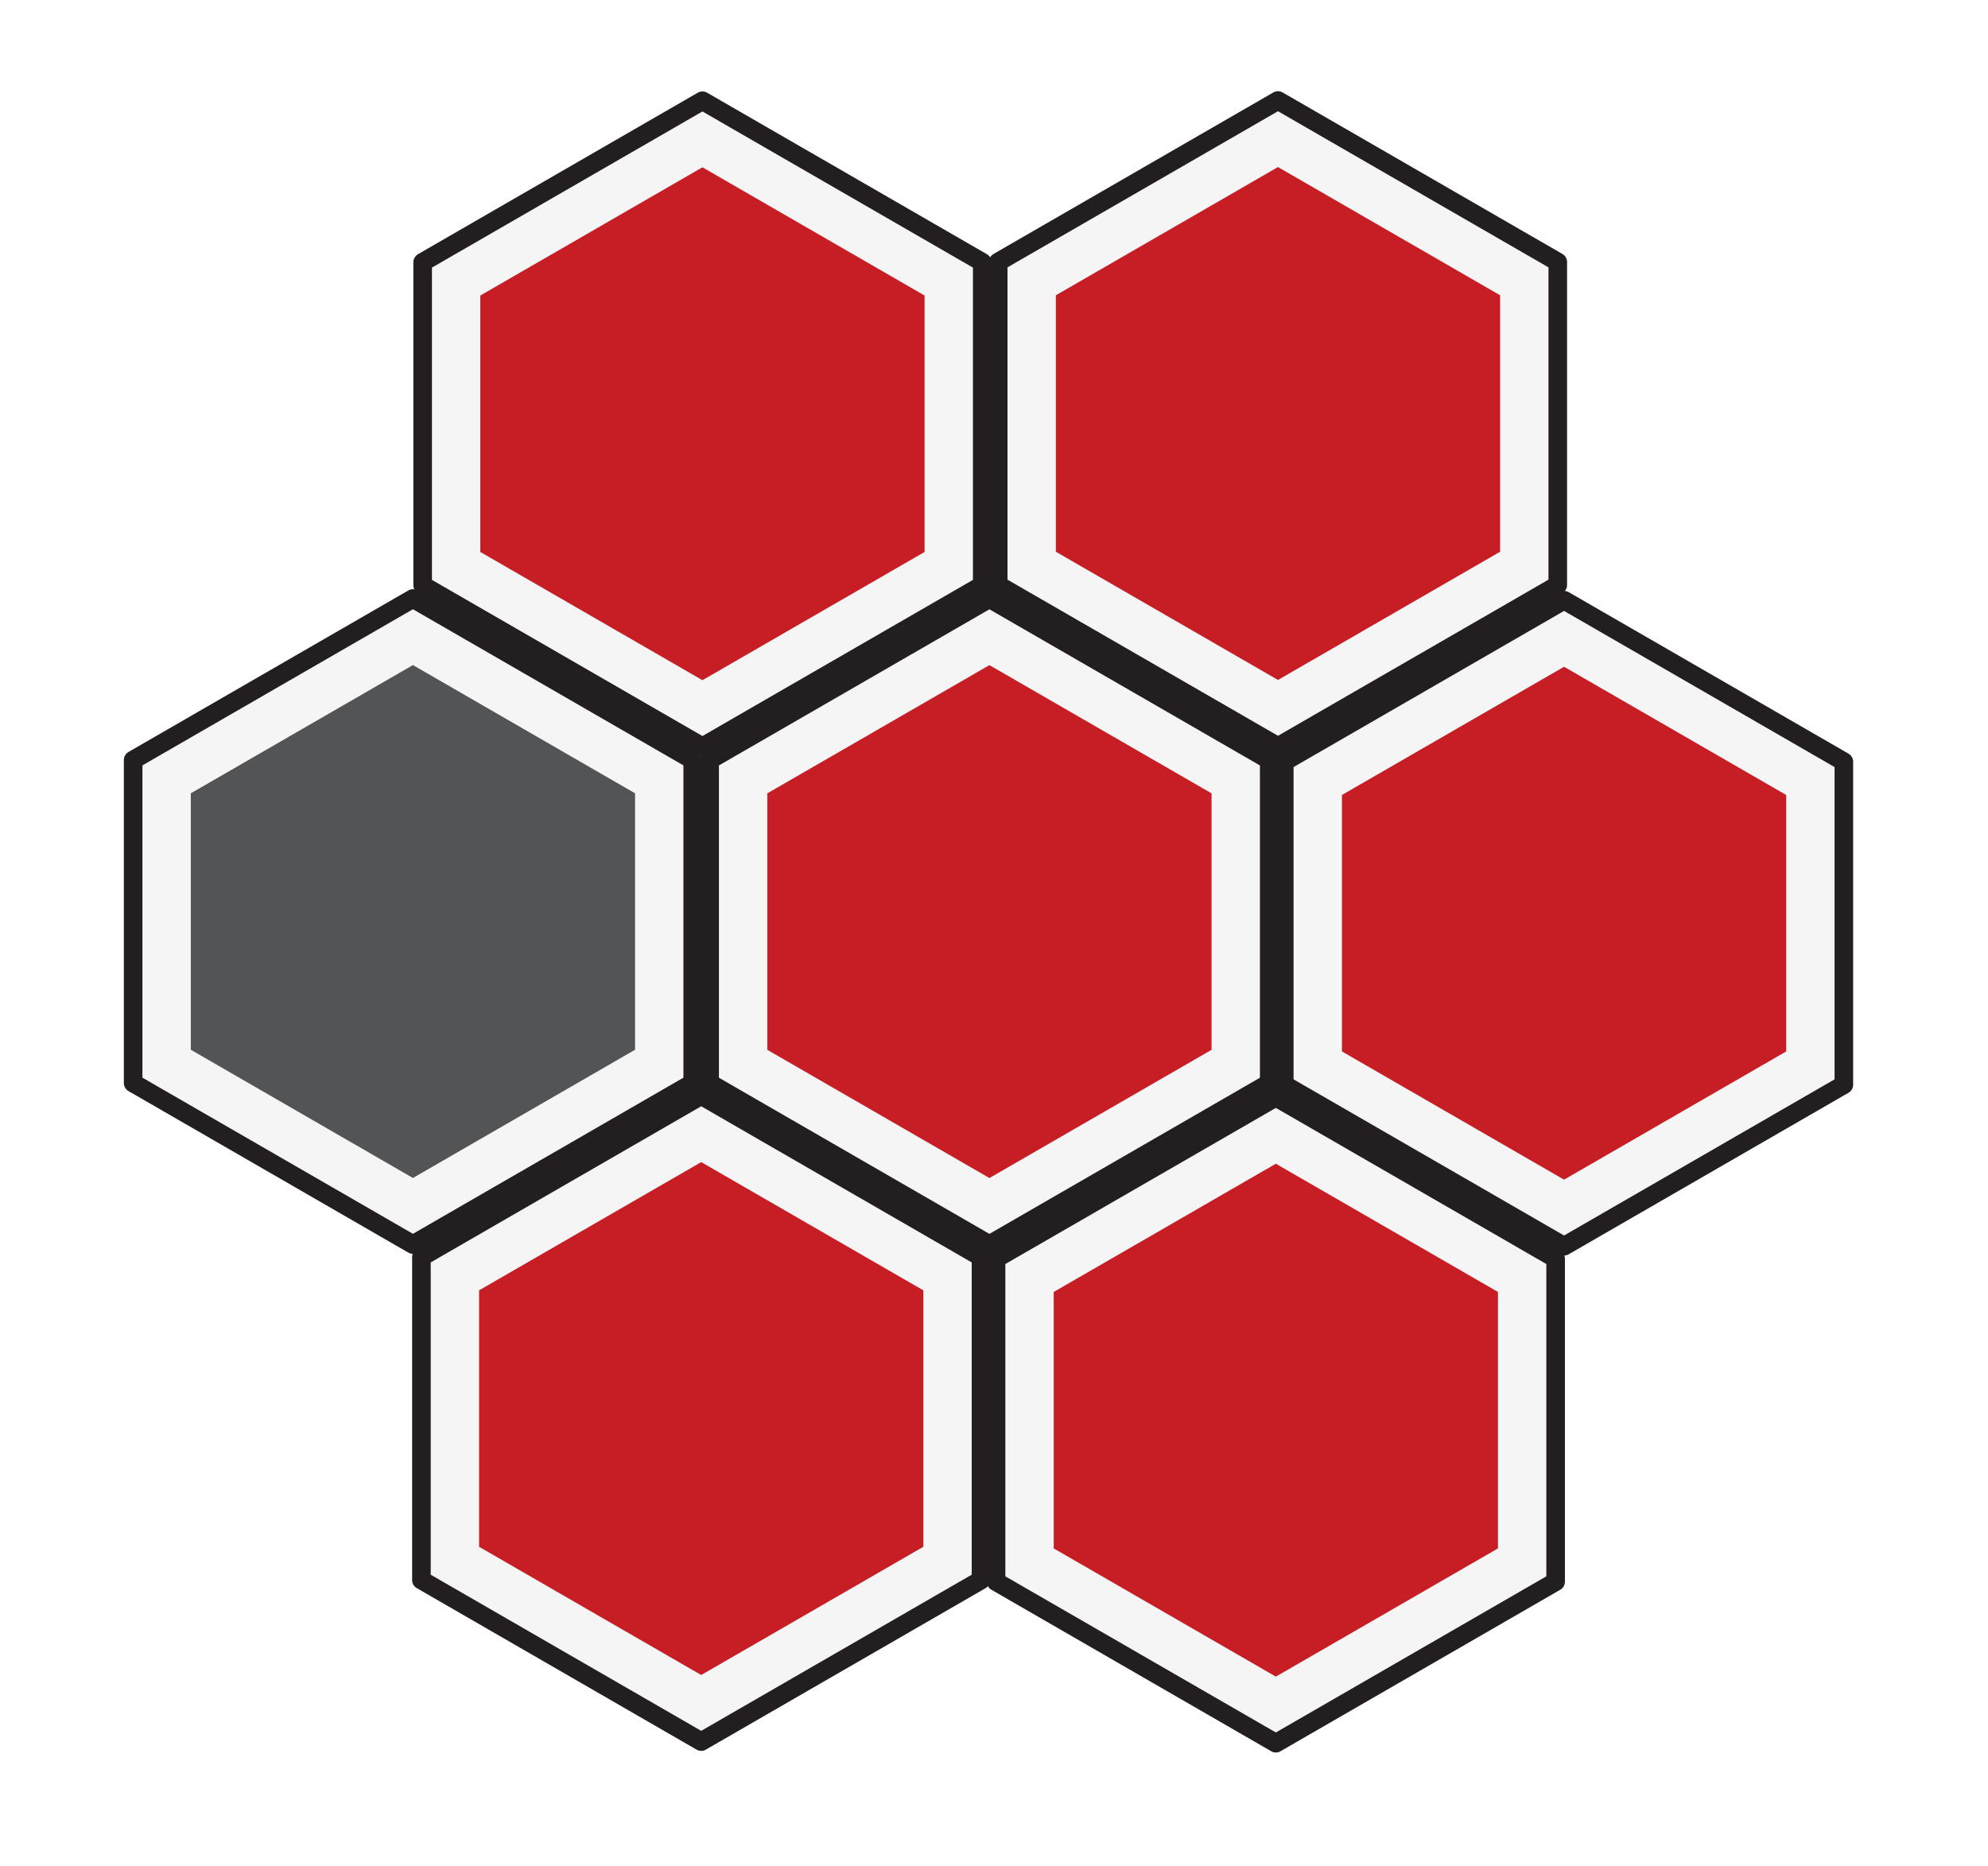
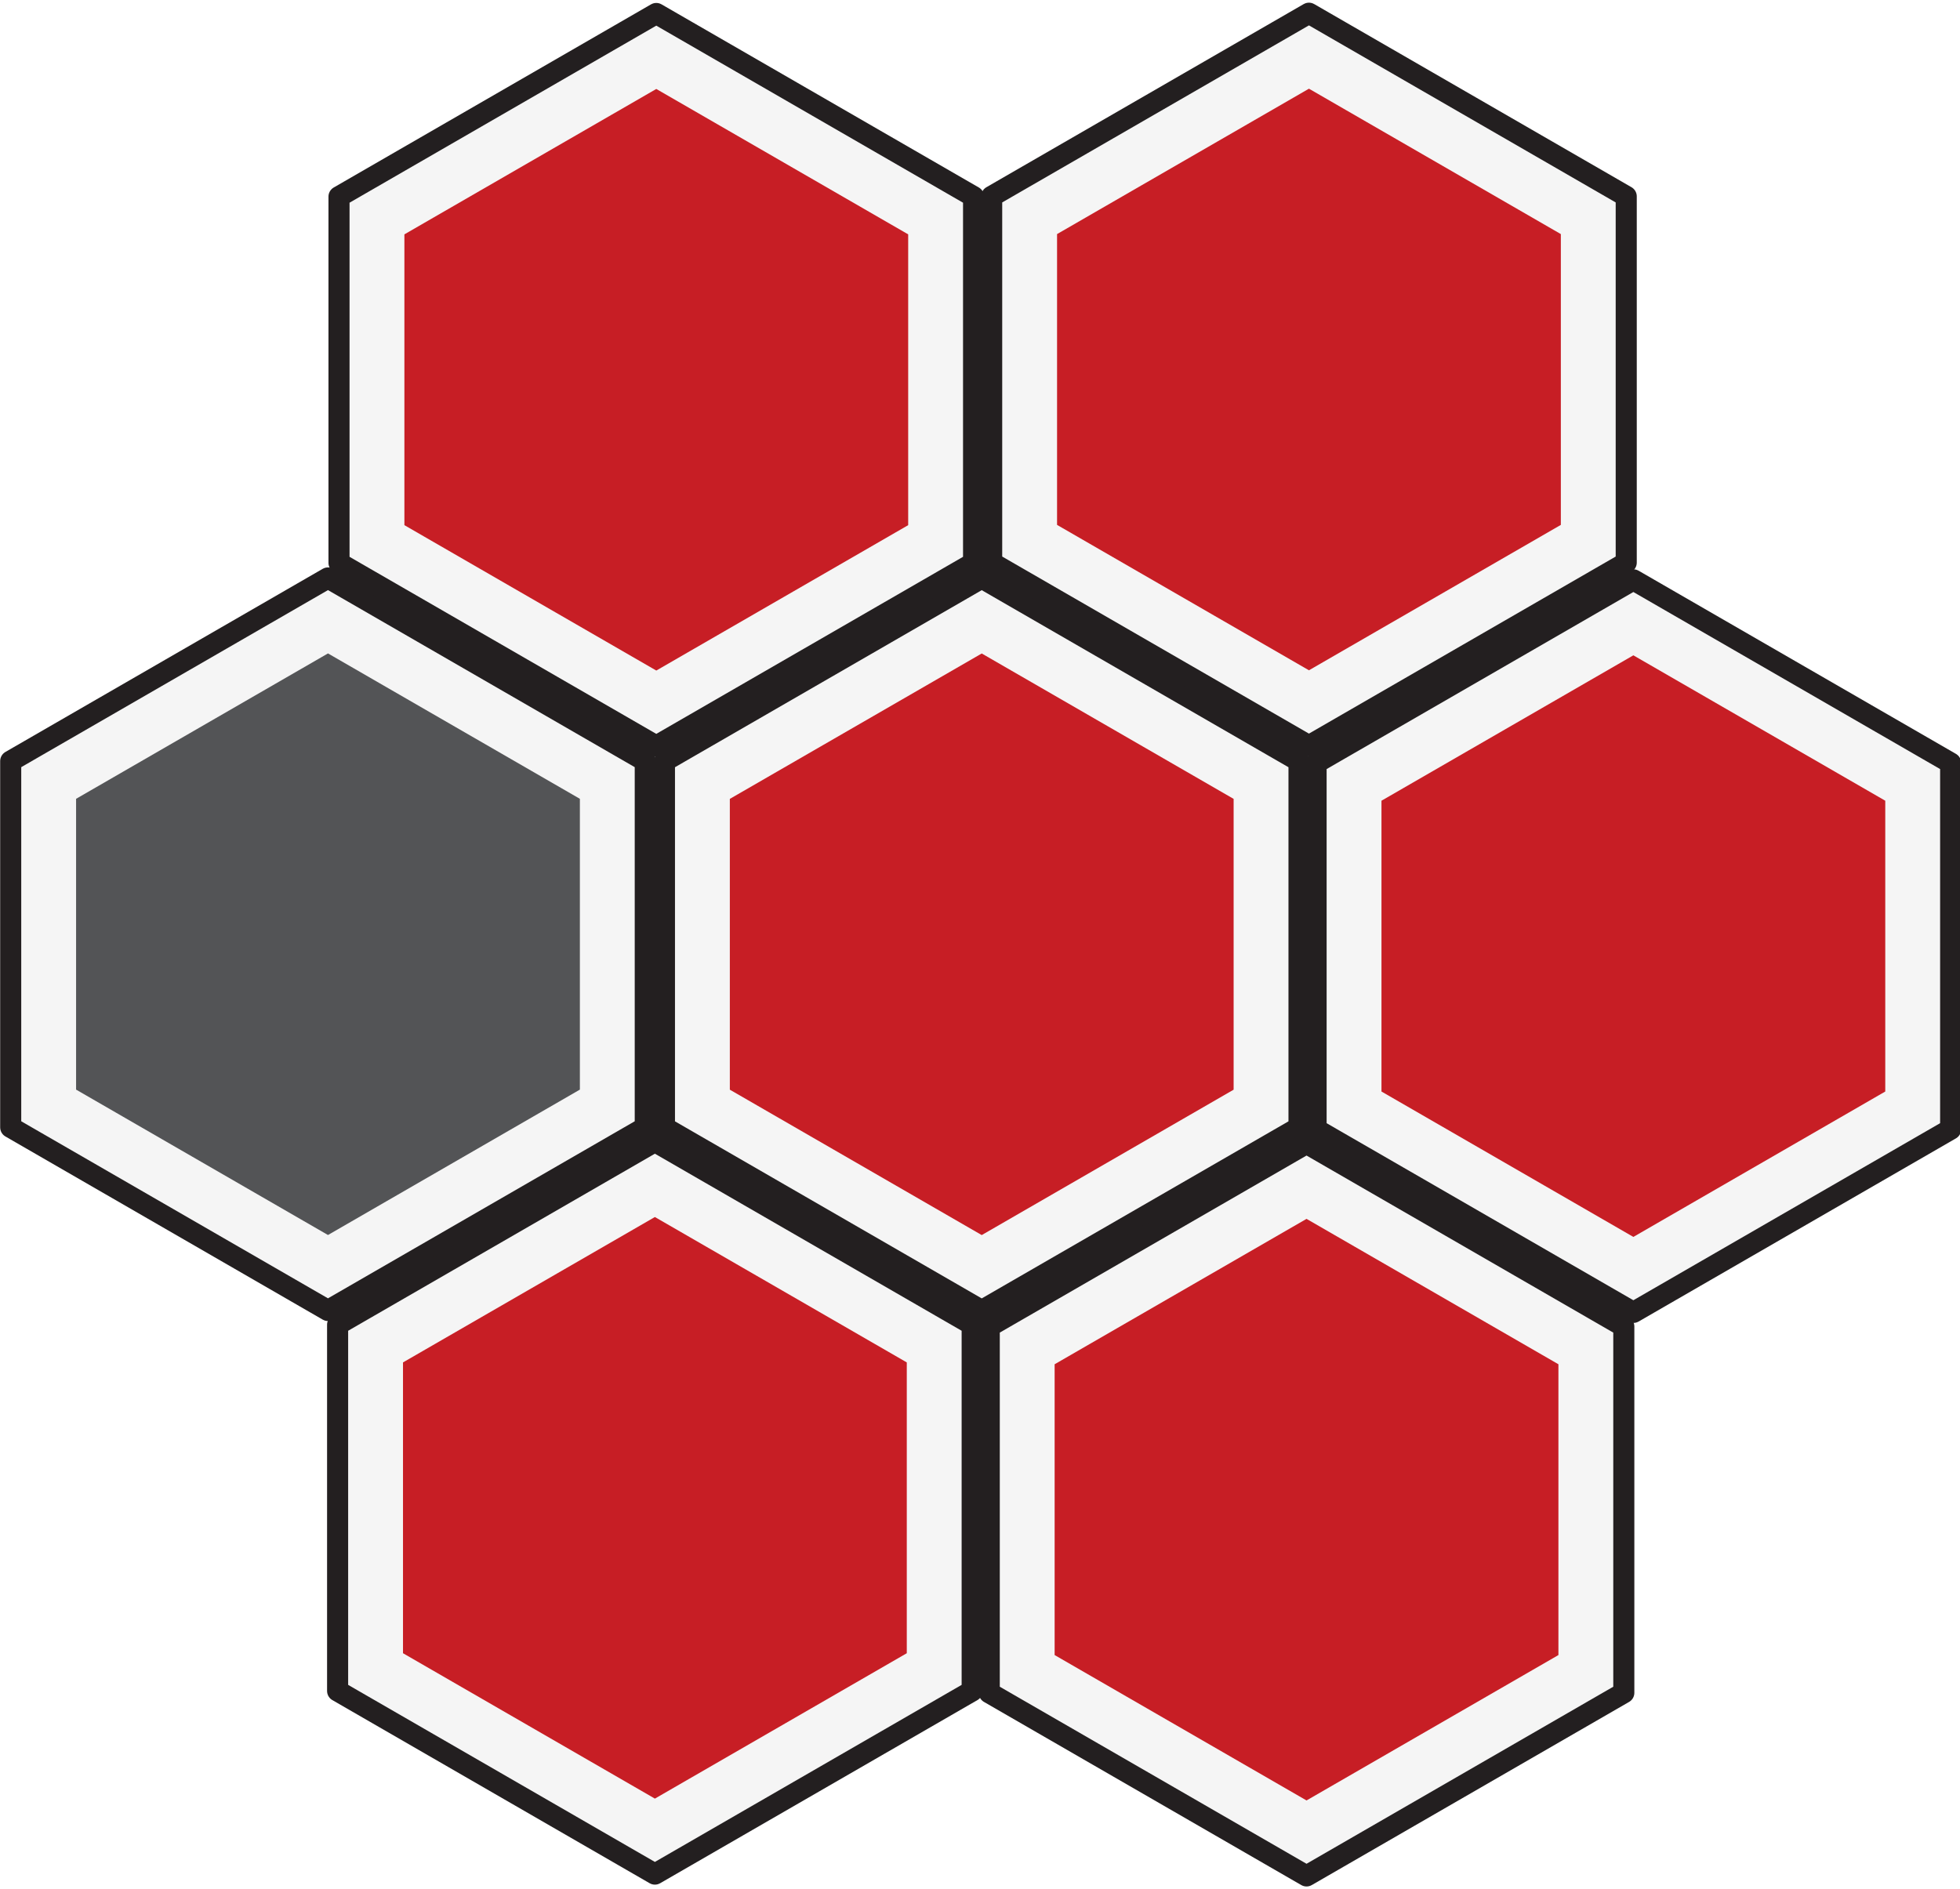
- <svg xmlns="http://www.w3.org/2000/svg" viewBox="13 -279 1141 1071">
+ <svg xmlns="http://www.w3.org/2000/svg" viewBox="84 -228 992 956">
  <g transform="matrix(1.333333, 0, 0, -1.333333, 50.00002, 449.9997)" id="g4542">
    <g transform="translate(270.4375,80.4648)" id="g4544">
      <path id="path4546" style="fill:#f5f5f5;fill-opacity:1;fill-rule:nonzero;stroke:none" d="M 0,0 -120.438,-69.534 -240.875,0 V 139.07 L -120.438,208.604 0,139.07 Z" />
    </g>
    <g id="g4548">
      <g clip-path="url(#clipPath4554)" id="g4550">
        <g transform="translate(270.4375,80.4648)" id="g4556">
          <path id="path4558" style="fill:none;stroke:#231f20;stroke-width:8;stroke-linecap:butt;stroke-linejoin:round;stroke-miterlimit:10;stroke-dasharray:none;stroke-opacity:1" d="M 0,0 -120.438,-69.534 -240.875,0 V 139.07 L -120.438,208.604 0,139.07 Z" />
        </g>
      </g>
    </g>
    <g transform="translate(245.6172,94.7949)" id="g4560">
      <path id="path4562" style="fill:#535456;fill-opacity:1;fill-rule:nonzero;stroke:none" d="M 0,0 -95.617,-55.204 -191.234,0 V 110.41 L -95.617,165.615 0,110.41 Z" />
    </g>
  </g>
  <g transform="matrix(1.333333, 0, 0, -1.333333, 380.8763, 450.0336)" id="g4493">
    <g transform="translate(270.4375,80.4648)" id="g4495">
      <path id="path4497" style="fill:#f5f5f5;fill-opacity:1;fill-rule:nonzero;stroke:none" d="M 0,0 -120.438,-69.534 -240.875,0 V 139.07 L -120.438,208.604 0,139.07 Z" />
    </g>
    <g id="g4499">
      <g clip-path="url(#clipPath4505)" id="g4501">
        <g transform="translate(270.4375,80.4648)" id="g4507">
          <path id="path4509" style="fill:none;stroke:#231f20;stroke-width:8;stroke-linecap:butt;stroke-linejoin:round;stroke-miterlimit:10;stroke-dasharray:none;stroke-opacity:1" d="M 0,0 -120.438,-69.534 -240.875,0 V 139.07 L -120.438,208.604 0,139.07 Z" />
        </g>
      </g>
    </g>
    <g transform="translate(245.6172,94.7949)" id="g4511">
      <path id="path4513" style="fill:#c71e25;fill-opacity:1;fill-rule:nonzero;stroke:none" d="M 0,0 -95.617,-55.204 -191.235,0 V 110.41 L -95.617,165.615 0,110.41 Z" />
    </g>
  </g>
  <g transform="matrix(1.333333, 0, 0, -1.333333, 216.1627, 164.2489)" id="g-1">
    <g transform="translate(270.4375,80.4648)" id="g-2">
      <path id="path-1" style="fill:#f5f5f5;fill-opacity:1;fill-rule:nonzero;stroke:none" d="M 0,0 -120.438,-69.534 -240.875,0 V 139.07 L -120.438,208.604 0,139.07 Z" />
    </g>
    <g id="g-3">
      <g clip-path="url(#clipPath4505)" id="g-4">
        <g transform="translate(270.4375,80.4648)" id="g-5">
          <path id="path-2" style="fill:none;stroke:#231f20;stroke-width:8;stroke-linecap:butt;stroke-linejoin:round;stroke-miterlimit:10;stroke-dasharray:none;stroke-opacity:1" d="M 0,0 -120.438,-69.534 -240.875,0 V 139.07 L -120.438,208.604 0,139.07 Z" />
        </g>
      </g>
    </g>
    <g transform="translate(245.6172,94.7949)" id="g-6">
      <path id="path-3" style="fill:#c71e25;fill-opacity:1;fill-rule:nonzero;stroke:none" d="M 0,0 -95.617,-55.204 -191.235,0 V 110.41 L -95.617,165.615 0,110.41 Z" />
    </g>
  </g>
  <g transform="matrix(1.333333, 0, 0, -1.333333, 546.4882, 164.1131)" id="g-7">
    <g transform="translate(270.4375,80.4648)" id="g-8">
      <path id="path-4" style="fill:#f5f5f5;fill-opacity:1;fill-rule:nonzero;stroke:none" d="M 0,0 -120.438,-69.534 -240.875,0 V 139.07 L -120.438,208.604 0,139.07 Z" />
    </g>
    <g id="g-9">
      <g clip-path="url(#clipPath4505)" id="g-10">
        <g transform="translate(270.4375,80.4648)" id="g-11">
          <path id="path-5" style="fill:none;stroke:#231f20;stroke-width:8;stroke-linecap:butt;stroke-linejoin:round;stroke-miterlimit:10;stroke-dasharray:none;stroke-opacity:1" d="M 0,0 -120.438,-69.534 -240.875,0 V 139.07 L -120.438,208.604 0,139.07 Z" />
        </g>
      </g>
    </g>
    <g transform="translate(245.6172,94.7949)" id="g-12">
      <path id="path-6" style="fill:#c71e25;fill-opacity:1;fill-rule:nonzero;stroke:none" d="M 0,0 -95.617,-55.204 -191.235,0 V 110.41 L -95.617,165.615 0,110.41 Z" />
    </g>
  </g>
  <g transform="matrix(1.333333, 0, 0, -1.333333, 710.6848, 450.9658)" id="g-13">
    <g transform="translate(270.4375,80.4648)" id="g-14">
      <path id="path-7" style="fill:#f5f5f5;fill-opacity:1;fill-rule:nonzero;stroke:none" d="M 0,0 -120.438,-69.534 -240.875,0 V 139.07 L -120.438,208.604 0,139.07 Z" />
    </g>
    <g id="g-15">
      <g clip-path="url(#clipPath4505)" id="g-16">
        <g transform="translate(270.4375,80.4648)" id="g-17">
          <path id="path-8" style="fill:none;stroke:#231f20;stroke-width:8;stroke-linecap:butt;stroke-linejoin:round;stroke-miterlimit:10;stroke-dasharray:none;stroke-opacity:1" d="M 0,0 -120.438,-69.534 -240.875,0 V 139.07 L -120.438,208.604 0,139.07 Z" />
        </g>
      </g>
    </g>
    <g transform="translate(245.6172,94.7949)" id="g-18">
      <path id="path-9" style="fill:#c71e25;fill-opacity:1;fill-rule:nonzero;stroke:none" d="M 0,0 -95.617,-55.204 -191.235,0 V 110.41 L -95.617,165.615 0,110.41 Z" />
    </g>
  </g>
  <g transform="matrix(1.333333, 0, 0, -1.333333, 215.4552, 735.3184)" id="g-19">
    <g transform="translate(270.4375,80.4648)" id="g-20">
      <path id="path-10" style="fill:#f5f5f5;fill-opacity:1;fill-rule:nonzero;stroke:none" d="M 0,0 -120.438,-69.534 -240.875,0 V 139.07 L -120.438,208.604 0,139.07 Z" />
    </g>
    <g id="g-21">
      <g clip-path="url(#clipPath4505)" id="g-22">
        <g transform="translate(270.4375,80.4648)" id="g-23">
          <path id="path-11" style="fill:none;stroke:#231f20;stroke-width:8;stroke-linecap:butt;stroke-linejoin:round;stroke-miterlimit:10;stroke-dasharray:none;stroke-opacity:1" d="M 0,0 -120.438,-69.534 -240.875,0 V 139.07 L -120.438,208.604 0,139.07 Z" />
        </g>
      </g>
    </g>
    <g transform="translate(245.6172,94.7949)" id="g-24">
      <path id="path-12" style="fill:#c71e25;fill-opacity:1;fill-rule:nonzero;stroke:none" d="M 0,0 -95.617,-55.204 -191.235,0 V 110.41 L -95.617,165.615 0,110.41 Z" />
    </g>
  </g>
  <g transform="matrix(1.333333, 0, 0, -1.333333, 545.2637, 736.2505)" id="g-25">
    <g transform="translate(270.4375,80.4648)" id="g-26">
      <path id="path-13" style="fill:#f5f5f5;fill-opacity:1;fill-rule:nonzero;stroke:none" d="M 0,0 -120.438,-69.534 -240.875,0 V 139.07 L -120.438,208.604 0,139.07 Z" />
    </g>
    <g id="g-27">
      <g clip-path="url(#clipPath4505)" id="g-28">
        <g transform="translate(270.4375,80.4648)" id="g-29">
          <path id="path-14" style="fill:none;stroke:#231f20;stroke-width:8;stroke-linecap:butt;stroke-linejoin:round;stroke-miterlimit:10;stroke-dasharray:none;stroke-opacity:1" d="M 0,0 -120.438,-69.534 -240.875,0 V 139.07 L -120.438,208.604 0,139.07 Z" />
        </g>
      </g>
    </g>
    <g transform="translate(245.6172,94.7949)" id="g-30">
      <path id="path-15" style="fill:#c71e25;fill-opacity:1;fill-rule:nonzero;stroke:none" d="M 0,0 -95.617,-55.204 -191.235,0 V 110.41 L -95.617,165.615 0,110.41 Z" />
    </g>
  </g>
</svg>
